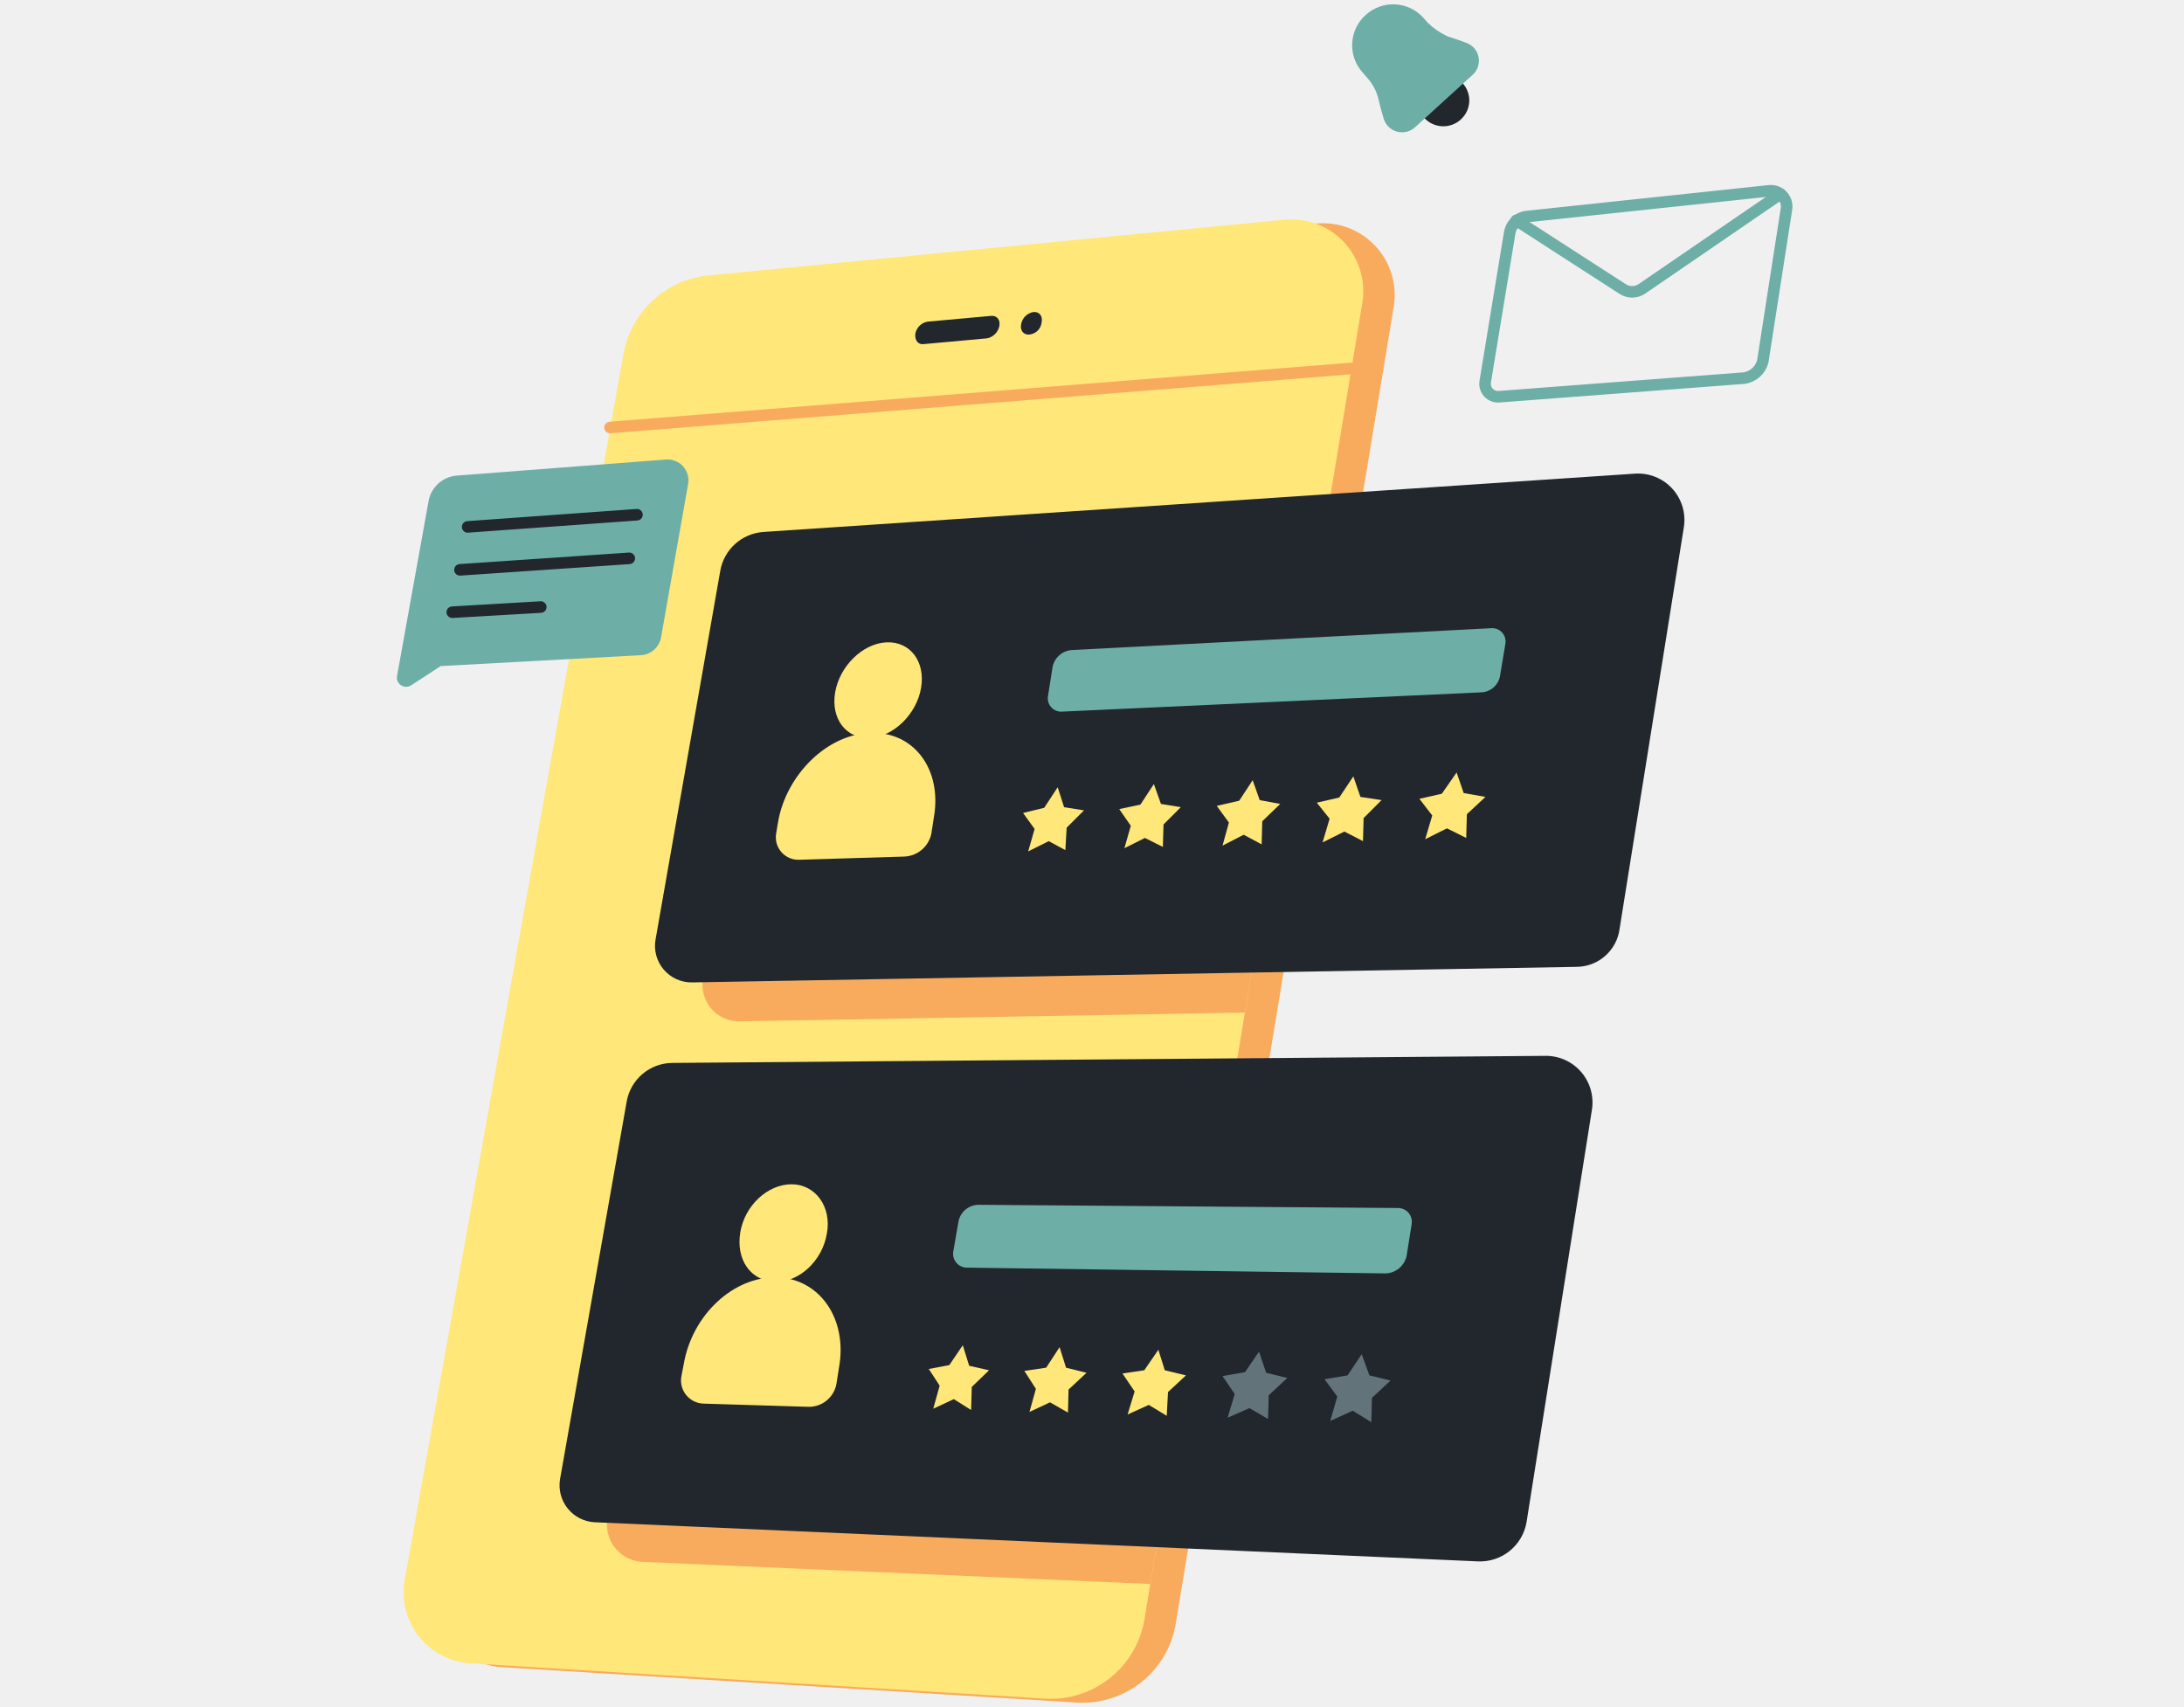
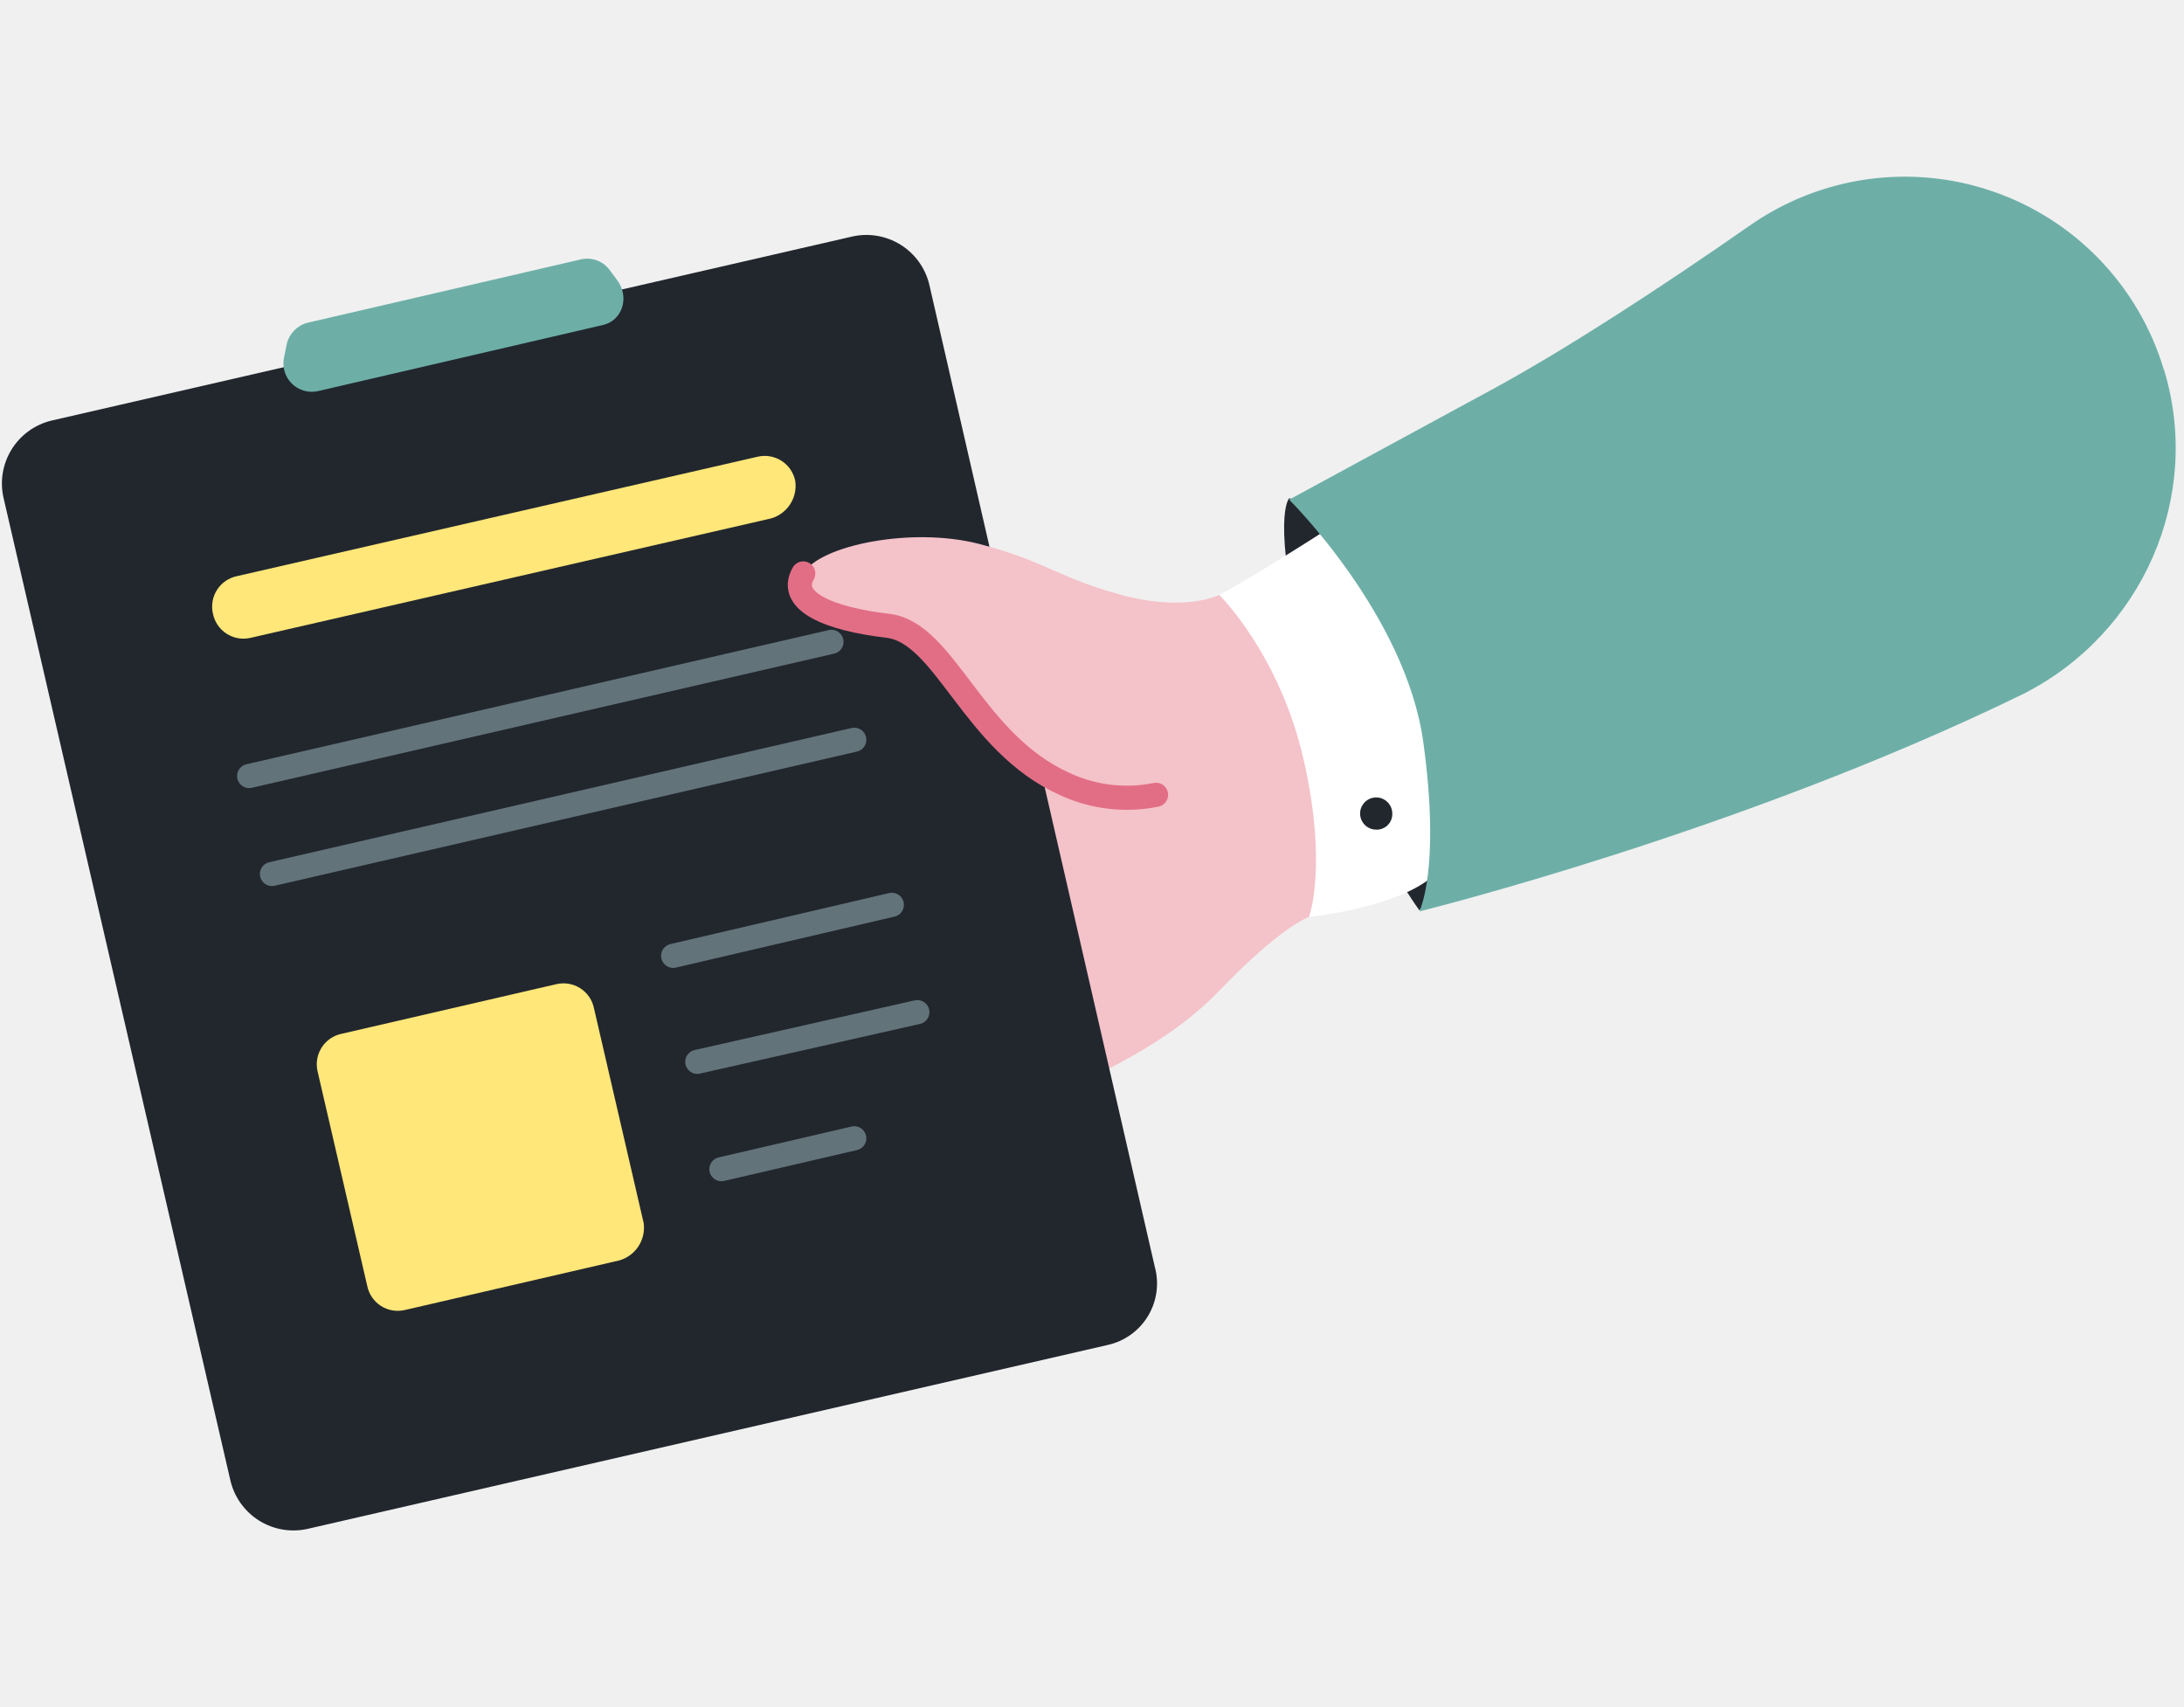
<svg xmlns="http://www.w3.org/2000/svg" viewBox="0 0 491.3 384">
  <defs>
-     <style>.cls-1,.cls-5,.cls-7,.cls-9{fill:none;}.cls-2{fill:#f8ab5d;}.cls-3{fill:#ffe779;}.cls-4{clip-path:url(#clip-path);}.cls-5{stroke:#f8ab5d;}.cls-5,.cls-7,.cls-9{stroke-linecap:round;stroke-linejoin:round;stroke-width:2.6px;}.cls-6{fill:#22272e;}.cls-7{stroke:#6dafa7;}.cls-8{fill:#6dafa7;}.cls-9{stroke:#22272e;}.cls-10{fill:#63737a;}</style>
-     <clipPath id="clip-path">
-       <path class="cls-1" d="M235.05,382.12l-129.13-7.94a16,16,0,0,1-14.86-18.9l49.2-275.71a21.59,21.59,0,0,1,19-17.6L289,49.42a16.16,16.16,0,0,1,17.46,18.76l-49,296.05A21.39,21.39,0,0,1,235.05,382.12Z" />
-     </clipPath>
+     <style>.cls-1{fill:#22272e;}.cls-2{fill:#f4c2c9;}.cls-3{fill:#ffe779;}.cls-4,.cls-6{fill:none;stroke-linecap:round;stroke-linejoin:round;stroke-width:5.43px;}.cls-4{stroke:#63737a;}.cls-5{fill:#6dafa7;}.cls-6{stroke:#e26e85;}.cls-7{fill:#fff;}</style>
  </defs>
  <g id="Isolation_Mode" data-name="Isolation Mode">
-     <path class="cls-2" d="M242.12,383,113,375.05a16,16,0,0,1-14.86-18.9l49.2-275.71a21.59,21.59,0,0,1,19-17.6l129.7-12.55A16.15,16.15,0,0,1,313.53,69l-49,296A21.27,21.27,0,0,1,242.12,383Z" />
-     <path class="cls-3" d="M235.05,382.12l-129.13-7.94a16,16,0,0,1-14.86-18.9l49.2-275.71a21.59,21.59,0,0,1,19-17.6L289,49.42a16.16,16.16,0,0,1,17.46,18.76l-49,296.05A21.39,21.39,0,0,1,235.05,382.12Z" />
-     <g class="cls-4">
-       <path class="cls-2" d="M365.18,226.3l-198.81,3.46a8.21,8.21,0,0,1-8.22-9.66l14.57-83a10.59,10.59,0,0,1,9.52-8.66l196.21-13.13a10.44,10.44,0,0,1,11,12.12L375,217.64A9.73,9.73,0,0,1,365.18,226.3Z" />
-     </g>
-     <g class="cls-4">
-       <path class="cls-2" d="M343.25,360l-198.81-8.65a8.35,8.35,0,0,1-7.79-9.67l15-85a10.5,10.5,0,0,1,10.24-8.65l196.5-1.59a10.49,10.49,0,0,1,10.39,12.12l-14.72,92.77A10.47,10.47,0,0,1,343.25,360Z" />
-     </g>
-     <line class="cls-5" x1="137.23" y1="96.17" x2="304.01" y2="82.89" />
-     <path class="cls-6" d="M222.06,76.11l-14.28,1.3c-1.3.15-2-.86-1.88-2.31h0a3.39,3.39,0,0,1,2.74-2.74l14.29-1.3c1.3-.14,2.16.87,1.87,2.31h0A3.54,3.54,0,0,1,222.06,76.11Z" />
-     <path class="cls-6" d="M231.58,75.25h0c-1.3.14-2.16-.87-1.87-2.31h0a3.37,3.37,0,0,1,2.74-2.74h0c1.3-.15,2.16.86,1.87,2.31h0A3.06,3.06,0,0,1,231.58,75.25Z" />
-     <path class="cls-7" d="M392.3,85.06l-55,4.18a2.92,2.92,0,0,1-3.18-3.46l5.48-33.33a4.44,4.44,0,0,1,4-3.75l54.39-5.77a3.55,3.55,0,0,1,3.9,4l-5.34,34.34A5.08,5.08,0,0,1,392.3,85.06Z" />
-     <path class="cls-7" d="M341.09,49.57,365,65a3.9,3.9,0,0,0,4.32,0l31.17-21.35" />
-     <path class="cls-8" d="M144.3,147.38l-45.16,2.46-6.64,4.32A2.07,2.07,0,0,1,89.33,152l7.07-39.24a7,7,0,0,1,6.35-5.77l47-3.61a4.69,4.69,0,0,1,5.05,5.48l-6.06,34.34A4.88,4.88,0,0,1,144.3,147.38Z" />
-     <line class="cls-9" x1="105.2" y1="118.53" x2="143.29" y2="115.79" />
-     <line class="cls-9" x1="103.47" y1="128.19" x2="141.56" y2="125.6" />
-     <line class="cls-9" x1="101.74" y1="137.72" x2="121.65" y2="136.56" />
-     <path class="cls-6" d="M354.5,217.5,155.7,221a8.22,8.22,0,0,1-8.23-9.66l14.57-83a10.59,10.59,0,0,1,9.53-8.66l196.21-13.13a10.44,10.44,0,0,1,11,12.12l-14.43,90.17A9.83,9.83,0,0,1,354.5,217.5Z" />
-     <path class="cls-3" d="M207.2,154.74c-1,5.92-6.2,11-11.54,11.25s-8.8-4.32-7.79-10.24,6.2-11,11.54-11.25S208.21,148.83,207.2,154.74Z" />
-     <path class="cls-3" d="M203.45,192.69l-23.66.72a5.06,5.06,0,0,1-5.19-5.92l.43-2.6c1.87-10.67,11.11-19.76,20.77-20h0c9.67-.43,16.16,8.08,14.29,18.9l-.58,3.75A6.47,6.47,0,0,1,203.45,192.69Z" />
-     <path class="cls-8" d="M333.15,155.75l-94.21,4.33a3,3,0,0,1-3.17-3.61l1-6.35a4.74,4.74,0,0,1,4.33-3.89l94.35-4.91a3,3,0,0,1,3.17,3.61l-1.15,6.93A4.48,4.48,0,0,1,333.15,155.75Z" />
-     <polygon class="cls-3" points="237.93 177.1 239.37 181.58 243.85 182.3 239.95 186.19 239.66 191.24 235.91 189.22 231.29 191.53 232.74 186.48 230.14 182.88 234.9 181.72 237.93 177.1" />
-     <polygon class="cls-3" points="259.57 176.38 261.16 180.85 265.63 181.58 261.74 185.47 261.59 190.52 257.55 188.5 252.94 190.81 254.38 185.76 251.78 182.01 256.54 181 259.57 176.38" />
-     <polygon class="cls-3" points="281.79 175.52 283.38 179.99 287.99 180.85 283.95 184.75 283.81 189.94 279.77 187.78 275.01 190.23 276.45 185.04 273.71 181.29 278.76 180.13 281.79 175.52" />
-     <polygon class="cls-3" points="304.44 174.65 306.03 179.27 310.79 179.99 306.75 184.03 306.61 189.22 302.42 187.06 297.52 189.51 299.1 184.17 296.22 180.57 301.27 179.41 304.44 174.65" />
-     <polygon class="cls-3" points="327.67 173.78 329.26 178.4 334.16 179.27 329.98 183.16 329.83 188.5 325.5 186.34 320.6 188.79 322.19 183.45 319.3 179.7 324.35 178.55 327.67 173.78" />
-     <path class="cls-6" d="M332.43,351.24l-198.66-8.8a8.33,8.33,0,0,1-7.79-9.67l15-85a10.51,10.51,0,0,1,10.24-8.66l196.5-1.59a10.48,10.48,0,0,1,10.39,12.12L343.4,342.44A10.62,10.62,0,0,1,332.43,351.24Z" />
-     <path class="cls-3" d="M186,277.52c-1,6.06-6.2,11-11.68,10.82s-8.8-5-7.79-11.11,6.2-10.82,11.54-10.82S187.15,271.46,186,277.52Z" />
-     <path class="cls-3" d="M181.81,316.47l-23.66-.72a5.22,5.22,0,0,1-4.91-5.92l.58-3c1.88-11,11.11-19.63,20.78-19.48h0c9.66.14,16.15,9.23,14.13,20.34l-.57,3.61A6.27,6.27,0,0,1,181.81,316.47Z" />
-     <path class="cls-8" d="M311.66,286.46l-94.22-1.3a3.11,3.11,0,0,1-3-3.6l1.15-6.64a4.64,4.64,0,0,1,4.62-3.89l94.35.72a3.11,3.11,0,0,1,3,3.6l-1.15,7.22A5,5,0,0,1,311.66,286.46Z" />
-     <polygon class="cls-3" points="216.58 302.62 218.02 307.24 222.49 308.25 218.6 312 218.46 317.19 214.56 314.74 209.94 316.9 211.38 311.71 208.93 307.96 213.55 307.09 216.58 302.62" />
-     <polygon class="cls-3" points="238.36 303.05 239.81 307.67 244.42 308.82 240.38 312.58 240.24 317.77 236.2 315.46 231.58 317.63 233.03 312.43 230.43 308.39 235.34 307.67 238.36 303.05" />
-     <polygon class="cls-3" points="260.58 303.63 262.02 308.25 266.79 309.4 262.75 313.15 262.46 318.49 258.42 316.04 253.66 318.2 255.24 313.01 252.5 308.97 257.41 308.25 260.58 303.63" />
-     <polygon class="cls-10" points="283.23 304.06 284.82 308.82 289.58 309.98 285.4 313.88 285.25 319.21 281.07 316.76 276.16 318.92 277.75 313.59 275.01 309.55 280.06 308.68 283.23 304.06" />
-     <polygon class="cls-10" points="306.32 304.64 308.05 309.4 312.81 310.56 308.63 314.45 308.48 319.93 304.3 317.34 299.25 319.65 300.83 314.16 297.95 310.27 303.14 309.4 306.32 304.64" />
-     <path class="cls-6" d="M329,18.69a5.82,5.82,0,1,0-.43,8.23A5.77,5.77,0,0,0,329,18.69Z" />
-     <path class="cls-8" d="M321.18,5.13l-1-1.15a9.15,9.15,0,0,0-13-.58h0a9.14,9.14,0,0,0-.57,13l1,1.16a11,11,0,0,1,2.45,4.61c.29,1.3.72,2.89,1.15,4.33a4.32,4.32,0,0,0,7.07,2.17l6.49-5.92,6.5-5.91a4.28,4.28,0,0,0-1.45-7.22c-1.44-.57-2.88-1-4.18-1.44A16.38,16.38,0,0,1,321.18,5.13Z" />
+     <path class="cls-1" d="M290,112.1s-4.22,4.22,3.62,36.22,25.66,56.44,25.66,56.44a55.62,55.62,0,0,0,16-52.52C328.6,119,290,112.1,290,112.1Z" />
+     <path class="cls-2" d="M294.49,206.27s-6,1.81-20.22,16.6-35,22.33-59.76,33.5-36.83-40.75-30.49-67c6-26.26,33.2-44.37,33.2-44.37L270,152.24s17.51-20.83,24.45-7.25C301.13,158.58,300.53,189.06,294.49,206.27Z" />
+     <path class="cls-1" d="M249.22,302.55,69.33,343.9A14.56,14.56,0,0,1,51.82,333L.82,112.1A14.55,14.55,0,0,1,11.68,94.59L191.57,53.24a14.55,14.55,0,0,1,17.5,10.87L259.78,285A14.16,14.16,0,0,1,249.22,302.55Z" />
+     <path class="cls-3" d="M173.46,116.62,56.35,143.49a7,7,0,0,1-8.45-5.44h0a7,7,0,0,1,5.43-8.45l117.11-26.86a7,7,0,0,1,8.45,5.43h0A7.63,7.63,0,0,1,173.46,116.62Z" />
+     <line class="cls-4" x1="56.05" y1="174.57" x2="187.04" y2="144.39" />
+     <line class="cls-4" x1="61.18" y1="196.61" x2="192.17" y2="166.42" />
+     <path class="cls-3" d="M139.35,283.53,91.06,294.7a7,7,0,0,1-8.45-5.43L71.44,241a7,7,0,0,1,5.44-8.45l48.29-11.16a7,7,0,0,1,8.45,5.43l11.17,48.29A7.65,7.65,0,0,1,139.35,283.53Z" />
+     <line class="cls-4" x1="151.43" y1="215.02" x2="200.62" y2="203.55" />
+     <line class="cls-4" x1="156.86" y1="238.86" x2="206.36" y2="227.69" />
+     <line class="cls-4" x1="162.29" y1="263.01" x2="192.17" y2="256.07" />
+     <path class="cls-5" d="M135.43,73.16,71.44,88A6.38,6.38,0,0,1,63.9,80.4l.6-3a6.53,6.53,0,0,1,4.83-4.83L130.6,58.37a6.27,6.27,0,0,1,6.34,2.11l1.81,2.42C141.77,66.82,140,72.26,135.43,73.16Z" />
+     <path class="cls-2" d="M274.27,133.83s-7.55,3.92-22,0-16.9-7.55-32-11.47-35.92.3-39.54,6.64,6,10.26,19,11.77,19,26.26,39.84,35.61C274.27,191.78,305.05,144.69,274.27,133.83Z" />
+     <path class="cls-6" d="M180.7,129c-3.62,6.34,6,10.26,19,11.77s19,26.26,39.84,35.61a33.13,33.13,0,0,0,20.52,2.42" />
+     <path class="cls-7" d="M297.21,119.94s-16,10.27-22.94,13.89c0,0,13.58,13.28,19,37.12s1.21,35.32,1.21,35.32,17.81-1.82,26.56-8.15c0,0,8.45-13.89,1.51-41.05S297.21,119.94,297.21,119.94Z" />
+     <path class="cls-5" d="M486.75,83.12a60.81,60.81,0,0,0-93.26-32.29c-19.92,13.88-40.75,27.46-57.35,36.52L290,112.4s26.26,25.95,30.19,54.63-.91,38-.91,38,72.14-17.81,135.82-48.9c26.86-13.58,40.44-44.37,31.69-73Z" />
+     <path class="cls-1" d="M313.2,183a3.62,3.62,0,1,0-3.62,3.63A3.49,3.49,0,0,0,313.2,183Z" />
  </g>
</svg>
